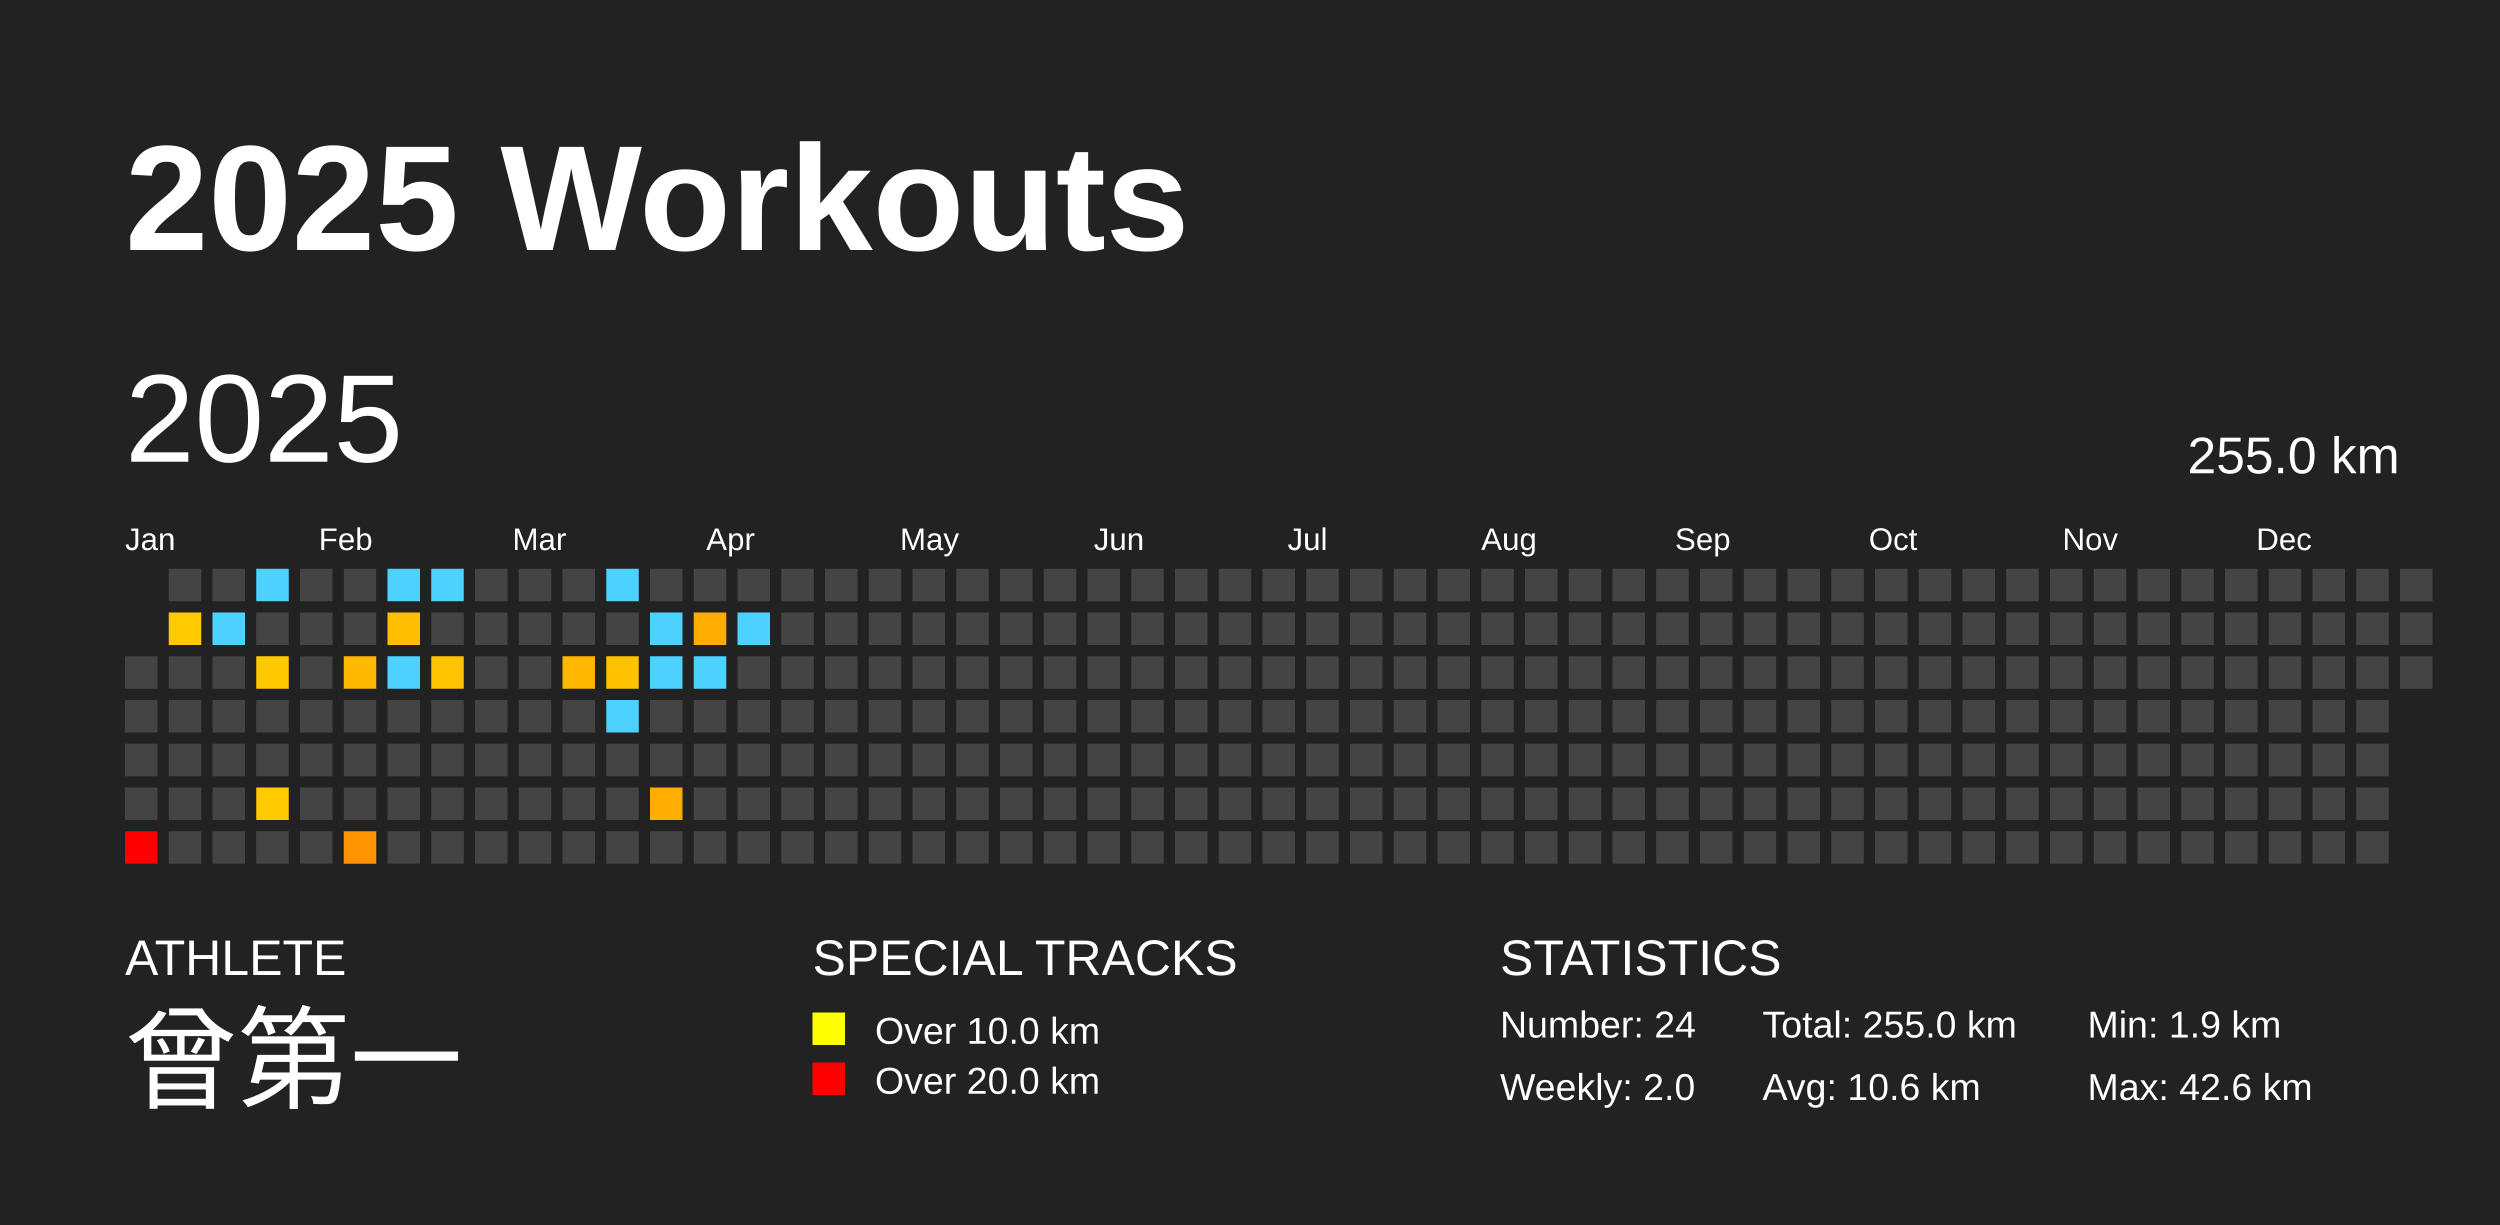
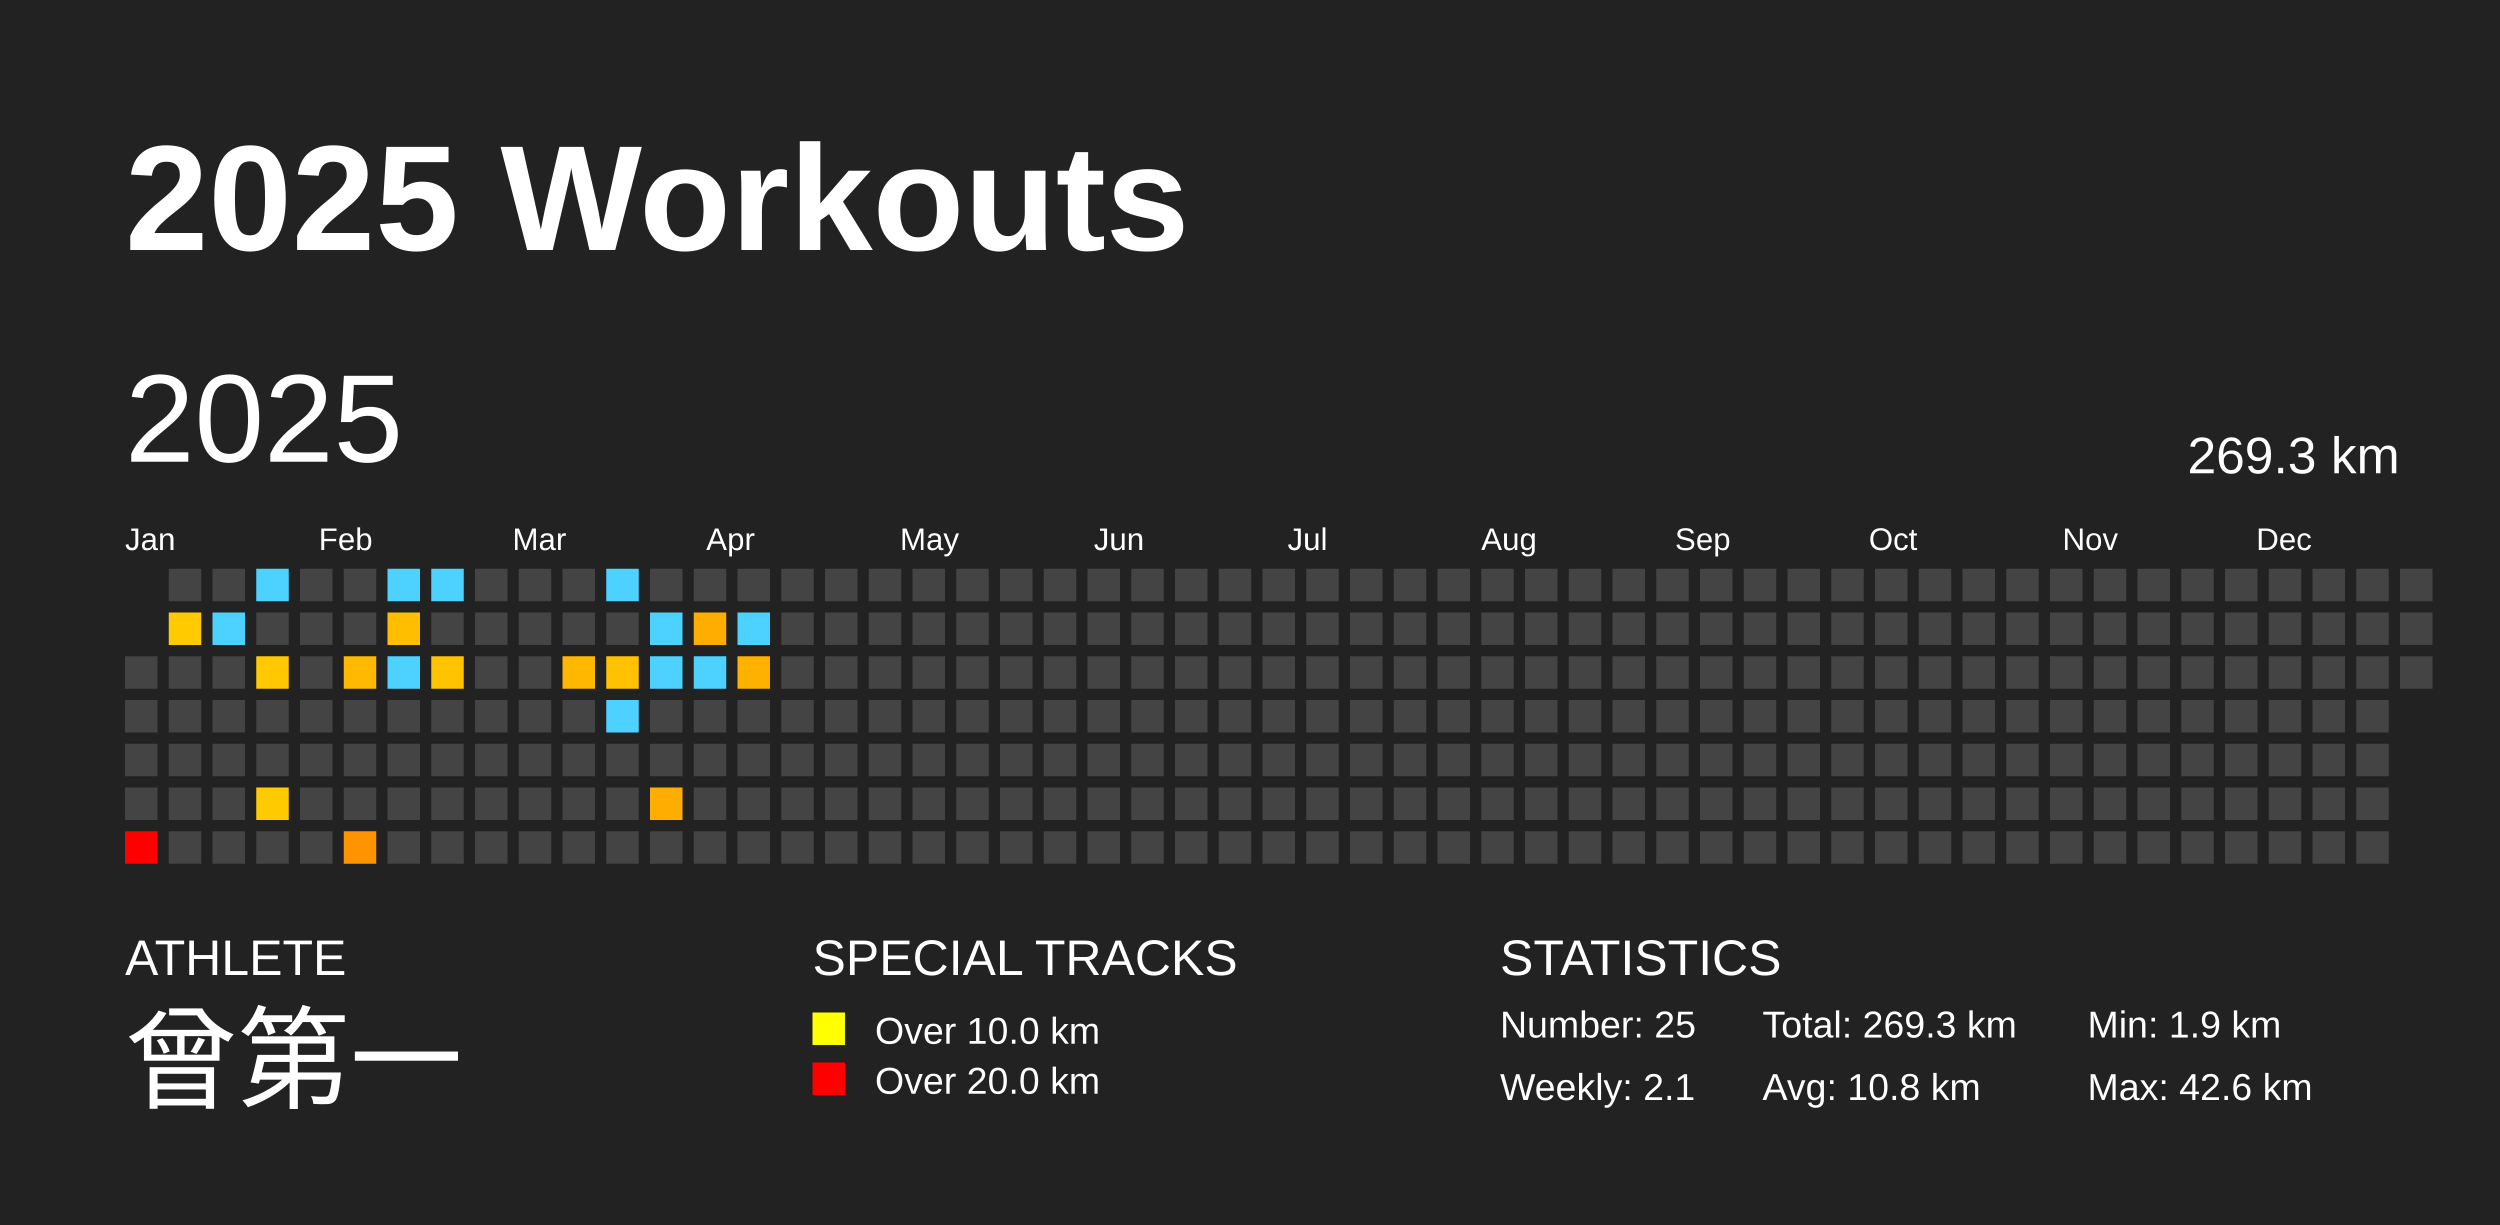
<svg xmlns="http://www.w3.org/2000/svg" baseProfile="full" height="98mm" version="1.1" viewBox="0,0,200,98" width="200mm">
  <defs />
  <rect fill="#222222" height="98" width="200" x="0" y="0" />
  <text fill="#FFFFFF" style="font-size:12px; font-family:Arial; font-weight:bold;" x="10" y="20">2025 Workouts</text>
  <text fill="#FFFFFF" style="font-size:4px; font-family:Arial" x="10" y="78">ATHLETE</text>
  <text fill="#FFFFFF" style="font-size:9px; font-family:Arial" x="10" y="88">曾第一</text>
  <text fill="#FFFFFF" style="font-size:4px; font-family:Arial" x="65" y="78">SPECIAL TRACKS</text>
  <rect fill="yellow" height="2.6" width="2.6" x="65" y="81" />
  <text fill="#FFFFFF" style="font-size:3px; font-family:Arial" x="70" y="83.5">Over 10.0 km</text>
  <rect fill="red" height="2.6" width="2.6" x="65" y="85" />
  <text fill="#FFFFFF" style="font-size:3px; font-family:Arial" x="70" y="87.5">Over 20.0 km</text>
  <text fill="#FFFFFF" style="font-size:4px; font-family:Arial" x="120" y="78">STATISTICS</text>
-   <text fill="#FFFFFF" style="font-size:3px; font-family:Arial" x="120" y="83">Number: 24</text>
-   <text fill="#FFFFFF" style="font-size:3px; font-family:Arial" x="120" y="88">Weekly: 2.0</text>
-   <text fill="#FFFFFF" style="font-size:3px; font-family:Arial" x="141" y="83">Total: 255.0 km</text>
-   <text fill="#FFFFFF" style="font-size:3px; font-family:Arial" x="141" y="88">Avg: 10.6 km</text>
+   <text fill="#FFFFFF" style="font-size:3px; font-family:Arial" x="120" y="83">Number: 25</text>
+   <text fill="#FFFFFF" style="font-size:3px; font-family:Arial" x="120" y="88">Weekly: 2.1</text>
+   <text fill="#FFFFFF" style="font-size:3px; font-family:Arial" x="141" y="83">Total: 269.3 km</text>
+   <text fill="#FFFFFF" style="font-size:3px; font-family:Arial" x="141" y="88">Avg: 10.8 km</text>
  <text fill="#FFFFFF" style="font-size:3px; font-family:Arial" x="167" y="83">Min: 1.9 km</text>
  <text fill="#FFFFFF" style="font-size:3px; font-family:Arial" x="167" y="88">Max: 42.6 km</text>
  <text dominant-baseline="hanging" fill="#FFFFFF" style="font-size:10.0px; font-family:Arial;" x="10" y="30">2025</text>
-   <text dominant-baseline="hanging" fill="#FFFFFF" style="font-size:4.125px; font-family:Arial;" x="175" y="35">255.0 km</text>
+   <text dominant-baseline="hanging" fill="#FFFFFF" style="font-size:4.125px; font-family:Arial;" x="175" y="35">269.3 km</text>
  <text fill="#FFFFFF" style="font-size:2.5px; font-family:Arial" x="10.0" y="44">Jan</text>
  <text fill="#FFFFFF" style="font-size:2.5px; font-family:Arial" x="25.5" y="44">Feb</text>
  <text fill="#FFFFFF" style="font-size:2.5px; font-family:Arial" x="41.0" y="44">Mar</text>
  <text fill="#FFFFFF" style="font-size:2.5px; font-family:Arial" x="56.5" y="44">Apr</text>
  <text fill="#FFFFFF" style="font-size:2.5px; font-family:Arial" x="72.0" y="44">May</text>
  <text fill="#FFFFFF" style="font-size:2.5px; font-family:Arial" x="87.5" y="44">Jun</text>
  <text fill="#FFFFFF" style="font-size:2.5px; font-family:Arial" x="103.0" y="44">Jul</text>
  <text fill="#FFFFFF" style="font-size:2.5px; font-family:Arial" x="118.5" y="44">Aug</text>
  <text fill="#FFFFFF" style="font-size:2.5px; font-family:Arial" x="134.0" y="44">Sep</text>
  <text fill="#FFFFFF" style="font-size:2.5px; font-family:Arial" x="149.5" y="44">Oct</text>
  <text fill="#FFFFFF" style="font-size:2.5px; font-family:Arial" x="165.0" y="44">Nov</text>
  <text fill="#FFFFFF" style="font-size:2.5px; font-family:Arial" x="180.5" y="44">Dec</text>
  <rect fill="#444444" height="2.6" width="2.6" x="10.0" y="52.5" />
  <rect fill="#444444" height="2.6" width="2.6" x="10.0" y="56.0" />
  <rect fill="#444444" height="2.6" width="2.6" x="10.0" y="59.5" />
  <rect fill="#444444" height="2.6" width="2.6" x="10.0" y="63.0" />
  <rect fill="red" height="2.6" width="2.6" x="10.0" y="66.5" />
  <rect fill="#444444" height="2.6" width="2.6" x="13.5" y="45.5" />
  <rect fill="#ffca00" height="2.6" width="2.6" x="13.5" y="49.0" />
  <rect fill="#444444" height="2.6" width="2.6" x="13.5" y="52.5" />
  <rect fill="#444444" height="2.6" width="2.6" x="13.5" y="56.0" />
  <rect fill="#444444" height="2.6" width="2.6" x="13.5" y="59.5" />
  <rect fill="#444444" height="2.6" width="2.6" x="13.5" y="63.0" />
  <rect fill="#444444" height="2.6" width="2.6" x="13.5" y="66.5" />
  <rect fill="#444444" height="2.6" width="2.6" x="17.0" y="45.5" />
  <rect fill="#4dd2ff" height="2.6" width="2.6" x="17.0" y="49.0" />
  <rect fill="#444444" height="2.6" width="2.6" x="17.0" y="52.5" />
  <rect fill="#444444" height="2.6" width="2.6" x="17.0" y="56.0" />
  <rect fill="#444444" height="2.6" width="2.6" x="17.0" y="59.5" />
  <rect fill="#444444" height="2.6" width="2.6" x="17.0" y="63.0" />
  <rect fill="#444444" height="2.6" width="2.6" x="17.0" y="66.5" />
  <rect fill="#4dd2ff" height="2.6" width="2.6" x="20.5" y="45.5" />
  <rect fill="#444444" height="2.6" width="2.6" x="20.5" y="49.0" />
  <rect fill="#ffc800" height="2.6" width="2.6" x="20.5" y="52.5" />
  <rect fill="#444444" height="2.6" width="2.6" x="20.5" y="56.0" />
  <rect fill="#444444" height="2.6" width="2.6" x="20.5" y="59.5" />
  <rect fill="#ffcb00" height="2.6" width="2.6" x="20.5" y="63.0" />
  <rect fill="#444444" height="2.6" width="2.6" x="20.5" y="66.5" />
  <rect fill="#444444" height="2.6" width="2.6" x="24.0" y="45.5" />
  <rect fill="#444444" height="2.6" width="2.6" x="24.0" y="49.0" />
  <rect fill="#444444" height="2.6" width="2.6" x="24.0" y="52.5" />
  <rect fill="#444444" height="2.6" width="2.6" x="24.0" y="56.0" />
  <rect fill="#444444" height="2.6" width="2.6" x="24.0" y="59.5" />
  <rect fill="#444444" height="2.6" width="2.6" x="24.0" y="63.0" />
  <rect fill="#444444" height="2.6" width="2.6" x="24.0" y="66.5" />
  <rect fill="#444444" height="2.6" width="2.6" x="27.5" y="45.5" />
  <rect fill="#444444" height="2.6" width="2.6" x="27.5" y="49.0" />
  <rect fill="#ffb900" height="2.6" width="2.6" x="27.5" y="52.5" />
  <rect fill="#444444" height="2.6" width="2.6" x="27.5" y="56.0" />
  <rect fill="#444444" height="2.6" width="2.6" x="27.5" y="59.5" />
  <rect fill="#444444" height="2.6" width="2.6" x="27.5" y="63.0" />
  <rect fill="#ff9400" height="2.6" width="2.6" x="27.5" y="66.5" />
  <rect fill="#4dd2ff" height="2.6" width="2.6" x="31.0" y="45.5" />
  <rect fill="#ffbf00" height="2.6" width="2.6" x="31.0" y="49.0" />
  <rect fill="#4dd2ff" height="2.6" width="2.6" x="31.0" y="52.5" />
  <rect fill="#444444" height="2.6" width="2.6" x="31.0" y="56.0" />
  <rect fill="#444444" height="2.6" width="2.6" x="31.0" y="59.5" />
  <rect fill="#444444" height="2.6" width="2.6" x="31.0" y="63.0" />
  <rect fill="#444444" height="2.6" width="2.6" x="31.0" y="66.5" />
  <rect fill="#4dd2ff" height="2.6" width="2.6" x="34.5" y="45.5" />
  <rect fill="#444444" height="2.6" width="2.6" x="34.5" y="49.0" />
  <rect fill="#ffc300" height="2.6" width="2.6" x="34.5" y="52.5" />
  <rect fill="#444444" height="2.6" width="2.6" x="34.5" y="56.0" />
  <rect fill="#444444" height="2.6" width="2.6" x="34.5" y="59.5" />
  <rect fill="#444444" height="2.6" width="2.6" x="34.5" y="63.0" />
  <rect fill="#444444" height="2.6" width="2.6" x="34.5" y="66.5" />
  <rect fill="#444444" height="2.6" width="2.6" x="38.0" y="45.5" />
  <rect fill="#444444" height="2.6" width="2.6" x="38.0" y="49.0" />
  <rect fill="#444444" height="2.6" width="2.6" x="38.0" y="52.5" />
  <rect fill="#444444" height="2.6" width="2.6" x="38.0" y="56.0" />
  <rect fill="#444444" height="2.6" width="2.6" x="38.0" y="59.5" />
  <rect fill="#444444" height="2.6" width="2.6" x="38.0" y="63.0" />
  <rect fill="#444444" height="2.6" width="2.6" x="38.0" y="66.5" />
  <rect fill="#444444" height="2.6" width="2.6" x="41.5" y="45.5" />
  <rect fill="#444444" height="2.6" width="2.6" x="41.5" y="49.0" />
  <rect fill="#444444" height="2.6" width="2.6" x="41.5" y="52.5" />
  <rect fill="#444444" height="2.6" width="2.6" x="41.5" y="56.0" />
  <rect fill="#444444" height="2.6" width="2.6" x="41.5" y="59.5" />
  <rect fill="#444444" height="2.6" width="2.6" x="41.5" y="63.0" />
  <rect fill="#444444" height="2.6" width="2.6" x="41.5" y="66.5" />
  <rect fill="#444444" height="2.6" width="2.6" x="45.0" y="45.5" />
  <rect fill="#444444" height="2.6" width="2.6" x="45.0" y="49.0" />
  <rect fill="#ffb700" height="2.6" width="2.6" x="45.0" y="52.5" />
  <rect fill="#444444" height="2.6" width="2.6" x="45.0" y="56.0" />
  <rect fill="#444444" height="2.6" width="2.6" x="45.0" y="59.5" />
  <rect fill="#444444" height="2.6" width="2.6" x="45.0" y="63.0" />
  <rect fill="#444444" height="2.6" width="2.6" x="45.0" y="66.5" />
  <rect fill="#4dd2ff" height="2.6" width="2.6" x="48.5" y="45.5" />
  <rect fill="#444444" height="2.6" width="2.6" x="48.5" y="49.0" />
  <rect fill="#ffc100" height="2.6" width="2.6" x="48.5" y="52.5" />
  <rect fill="#4dd2ff" height="2.6" width="2.6" x="48.5" y="56.0" />
  <rect fill="#444444" height="2.6" width="2.6" x="48.5" y="59.5" />
  <rect fill="#444444" height="2.6" width="2.6" x="48.5" y="63.0" />
  <rect fill="#444444" height="2.6" width="2.6" x="48.5" y="66.5" />
  <rect fill="#444444" height="2.6" width="2.6" x="52.0" y="45.5" />
  <rect fill="#4dd2ff" height="2.6" width="2.6" x="52.0" y="49.0" />
  <rect fill="#4dd2ff" height="2.6" width="2.6" x="52.0" y="52.5" />
  <rect fill="#444444" height="2.6" width="2.6" x="52.0" y="56.0" />
  <rect fill="#444444" height="2.6" width="2.6" x="52.0" y="59.5" />
  <rect fill="#ffae00" height="2.6" width="2.6" x="52.0" y="63.0" />
  <rect fill="#444444" height="2.6" width="2.6" x="52.0" y="66.5" />
  <rect fill="#444444" height="2.6" width="2.6" x="55.5" y="45.5" />
  <rect fill="#ffae00" height="2.6" width="2.6" x="55.5" y="49.0" />
  <rect fill="#4dd2ff" height="2.6" width="2.6" x="55.5" y="52.5" />
  <rect fill="#444444" height="2.6" width="2.6" x="55.5" y="56.0" />
  <rect fill="#444444" height="2.6" width="2.6" x="55.5" y="59.5" />
  <rect fill="#444444" height="2.6" width="2.6" x="55.5" y="63.0" />
  <rect fill="#444444" height="2.6" width="2.6" x="55.5" y="66.5" />
  <rect fill="#444444" height="2.6" width="2.6" x="59.0" y="45.5" />
  <rect fill="#4dd2ff" height="2.6" width="2.6" x="59.0" y="49.0" />
-   <rect fill="#444444" height="2.6" width="2.6" x="59.0" y="52.5" />
+   <rect fill="#ffb100" height="2.6" width="2.6" x="59.0" y="52.5" />
  <rect fill="#444444" height="2.6" width="2.6" x="59.0" y="56.0" />
  <rect fill="#444444" height="2.6" width="2.6" x="59.0" y="59.5" />
  <rect fill="#444444" height="2.6" width="2.6" x="59.0" y="63.0" />
  <rect fill="#444444" height="2.6" width="2.6" x="59.0" y="66.5" />
  <rect fill="#444444" height="2.6" width="2.6" x="62.5" y="45.5" />
  <rect fill="#444444" height="2.6" width="2.6" x="62.5" y="49.0" />
  <rect fill="#444444" height="2.6" width="2.6" x="62.5" y="52.5" />
  <rect fill="#444444" height="2.6" width="2.6" x="62.5" y="56.0" />
  <rect fill="#444444" height="2.6" width="2.6" x="62.5" y="59.5" />
  <rect fill="#444444" height="2.6" width="2.6" x="62.5" y="63.0" />
  <rect fill="#444444" height="2.6" width="2.6" x="62.5" y="66.5" />
  <rect fill="#444444" height="2.6" width="2.6" x="66.0" y="45.5" />
  <rect fill="#444444" height="2.6" width="2.6" x="66.0" y="49.0" />
  <rect fill="#444444" height="2.6" width="2.6" x="66.0" y="52.5" />
  <rect fill="#444444" height="2.6" width="2.6" x="66.0" y="56.0" />
  <rect fill="#444444" height="2.6" width="2.6" x="66.0" y="59.5" />
  <rect fill="#444444" height="2.6" width="2.6" x="66.0" y="63.0" />
  <rect fill="#444444" height="2.6" width="2.6" x="66.0" y="66.5" />
  <rect fill="#444444" height="2.6" width="2.6" x="69.5" y="45.5" />
  <rect fill="#444444" height="2.6" width="2.6" x="69.5" y="49.0" />
  <rect fill="#444444" height="2.6" width="2.6" x="69.5" y="52.5" />
  <rect fill="#444444" height="2.6" width="2.6" x="69.5" y="56.0" />
  <rect fill="#444444" height="2.6" width="2.6" x="69.5" y="59.5" />
  <rect fill="#444444" height="2.6" width="2.6" x="69.5" y="63.0" />
  <rect fill="#444444" height="2.6" width="2.6" x="69.5" y="66.5" />
  <rect fill="#444444" height="2.6" width="2.6" x="73.0" y="45.5" />
  <rect fill="#444444" height="2.6" width="2.6" x="73.0" y="49.0" />
  <rect fill="#444444" height="2.6" width="2.6" x="73.0" y="52.5" />
  <rect fill="#444444" height="2.6" width="2.6" x="73.0" y="56.0" />
  <rect fill="#444444" height="2.6" width="2.6" x="73.0" y="59.5" />
  <rect fill="#444444" height="2.6" width="2.6" x="73.0" y="63.0" />
  <rect fill="#444444" height="2.6" width="2.6" x="73.0" y="66.5" />
  <rect fill="#444444" height="2.6" width="2.6" x="76.5" y="45.5" />
  <rect fill="#444444" height="2.6" width="2.6" x="76.5" y="49.0" />
  <rect fill="#444444" height="2.6" width="2.6" x="76.5" y="52.5" />
  <rect fill="#444444" height="2.6" width="2.6" x="76.5" y="56.0" />
  <rect fill="#444444" height="2.6" width="2.6" x="76.5" y="59.5" />
  <rect fill="#444444" height="2.6" width="2.6" x="76.5" y="63.0" />
  <rect fill="#444444" height="2.6" width="2.6" x="76.5" y="66.5" />
  <rect fill="#444444" height="2.6" width="2.6" x="80.0" y="45.5" />
  <rect fill="#444444" height="2.6" width="2.6" x="80.0" y="49.0" />
  <rect fill="#444444" height="2.6" width="2.6" x="80.0" y="52.5" />
  <rect fill="#444444" height="2.6" width="2.6" x="80.0" y="56.0" />
  <rect fill="#444444" height="2.6" width="2.6" x="80.0" y="59.5" />
  <rect fill="#444444" height="2.6" width="2.6" x="80.0" y="63.0" />
  <rect fill="#444444" height="2.6" width="2.6" x="80.0" y="66.5" />
  <rect fill="#444444" height="2.6" width="2.6" x="83.5" y="45.5" />
  <rect fill="#444444" height="2.6" width="2.6" x="83.5" y="49.0" />
  <rect fill="#444444" height="2.6" width="2.6" x="83.5" y="52.5" />
  <rect fill="#444444" height="2.6" width="2.6" x="83.5" y="56.0" />
  <rect fill="#444444" height="2.6" width="2.6" x="83.5" y="59.5" />
  <rect fill="#444444" height="2.6" width="2.6" x="83.5" y="63.0" />
  <rect fill="#444444" height="2.6" width="2.6" x="83.5" y="66.5" />
  <rect fill="#444444" height="2.6" width="2.6" x="87.0" y="45.5" />
  <rect fill="#444444" height="2.6" width="2.6" x="87.0" y="49.0" />
  <rect fill="#444444" height="2.6" width="2.6" x="87.0" y="52.5" />
  <rect fill="#444444" height="2.6" width="2.6" x="87.0" y="56.0" />
  <rect fill="#444444" height="2.6" width="2.6" x="87.0" y="59.5" />
  <rect fill="#444444" height="2.6" width="2.6" x="87.0" y="63.0" />
  <rect fill="#444444" height="2.6" width="2.6" x="87.0" y="66.5" />
  <rect fill="#444444" height="2.6" width="2.6" x="90.5" y="45.5" />
  <rect fill="#444444" height="2.6" width="2.6" x="90.5" y="49.0" />
  <rect fill="#444444" height="2.6" width="2.6" x="90.5" y="52.5" />
  <rect fill="#444444" height="2.6" width="2.6" x="90.5" y="56.0" />
  <rect fill="#444444" height="2.6" width="2.6" x="90.5" y="59.5" />
  <rect fill="#444444" height="2.6" width="2.6" x="90.5" y="63.0" />
  <rect fill="#444444" height="2.6" width="2.6" x="90.5" y="66.5" />
  <rect fill="#444444" height="2.6" width="2.6" x="94.0" y="45.5" />
  <rect fill="#444444" height="2.6" width="2.6" x="94.0" y="49.0" />
  <rect fill="#444444" height="2.6" width="2.6" x="94.0" y="52.5" />
  <rect fill="#444444" height="2.6" width="2.6" x="94.0" y="56.0" />
  <rect fill="#444444" height="2.6" width="2.6" x="94.0" y="59.5" />
  <rect fill="#444444" height="2.6" width="2.6" x="94.0" y="63.0" />
  <rect fill="#444444" height="2.6" width="2.6" x="94.0" y="66.5" />
  <rect fill="#444444" height="2.6" width="2.6" x="97.5" y="45.5" />
  <rect fill="#444444" height="2.6" width="2.6" x="97.5" y="49.0" />
  <rect fill="#444444" height="2.6" width="2.6" x="97.5" y="52.5" />
  <rect fill="#444444" height="2.6" width="2.6" x="97.5" y="56.0" />
  <rect fill="#444444" height="2.6" width="2.6" x="97.5" y="59.5" />
  <rect fill="#444444" height="2.6" width="2.6" x="97.5" y="63.0" />
  <rect fill="#444444" height="2.6" width="2.6" x="97.5" y="66.5" />
  <rect fill="#444444" height="2.6" width="2.6" x="101.0" y="45.5" />
  <rect fill="#444444" height="2.6" width="2.6" x="101.0" y="49.0" />
  <rect fill="#444444" height="2.6" width="2.6" x="101.0" y="52.5" />
  <rect fill="#444444" height="2.6" width="2.6" x="101.0" y="56.0" />
  <rect fill="#444444" height="2.6" width="2.6" x="101.0" y="59.5" />
  <rect fill="#444444" height="2.6" width="2.6" x="101.0" y="63.0" />
  <rect fill="#444444" height="2.6" width="2.6" x="101.0" y="66.5" />
  <rect fill="#444444" height="2.6" width="2.6" x="104.5" y="45.5" />
  <rect fill="#444444" height="2.6" width="2.6" x="104.5" y="49.0" />
  <rect fill="#444444" height="2.6" width="2.6" x="104.5" y="52.5" />
  <rect fill="#444444" height="2.6" width="2.6" x="104.5" y="56.0" />
  <rect fill="#444444" height="2.6" width="2.6" x="104.5" y="59.5" />
  <rect fill="#444444" height="2.6" width="2.6" x="104.5" y="63.0" />
  <rect fill="#444444" height="2.6" width="2.6" x="104.5" y="66.5" />
  <rect fill="#444444" height="2.6" width="2.6" x="108.0" y="45.5" />
  <rect fill="#444444" height="2.6" width="2.6" x="108.0" y="49.0" />
  <rect fill="#444444" height="2.6" width="2.6" x="108.0" y="52.5" />
  <rect fill="#444444" height="2.6" width="2.6" x="108.0" y="56.0" />
  <rect fill="#444444" height="2.6" width="2.6" x="108.0" y="59.5" />
  <rect fill="#444444" height="2.6" width="2.6" x="108.0" y="63.0" />
  <rect fill="#444444" height="2.6" width="2.6" x="108.0" y="66.5" />
  <rect fill="#444444" height="2.6" width="2.6" x="111.5" y="45.5" />
  <rect fill="#444444" height="2.6" width="2.6" x="111.5" y="49.0" />
  <rect fill="#444444" height="2.6" width="2.6" x="111.5" y="52.5" />
  <rect fill="#444444" height="2.6" width="2.6" x="111.5" y="56.0" />
  <rect fill="#444444" height="2.6" width="2.6" x="111.5" y="59.5" />
  <rect fill="#444444" height="2.6" width="2.6" x="111.5" y="63.0" />
  <rect fill="#444444" height="2.6" width="2.6" x="111.5" y="66.5" />
  <rect fill="#444444" height="2.6" width="2.6" x="115.0" y="45.5" />
  <rect fill="#444444" height="2.6" width="2.6" x="115.0" y="49.0" />
  <rect fill="#444444" height="2.6" width="2.6" x="115.0" y="52.5" />
  <rect fill="#444444" height="2.6" width="2.6" x="115.0" y="56.0" />
  <rect fill="#444444" height="2.6" width="2.6" x="115.0" y="59.5" />
  <rect fill="#444444" height="2.6" width="2.6" x="115.0" y="63.0" />
  <rect fill="#444444" height="2.6" width="2.6" x="115.0" y="66.5" />
  <rect fill="#444444" height="2.6" width="2.6" x="118.5" y="45.5" />
  <rect fill="#444444" height="2.6" width="2.6" x="118.5" y="49.0" />
  <rect fill="#444444" height="2.6" width="2.6" x="118.5" y="52.5" />
  <rect fill="#444444" height="2.6" width="2.6" x="118.5" y="56.0" />
  <rect fill="#444444" height="2.6" width="2.6" x="118.5" y="59.5" />
  <rect fill="#444444" height="2.6" width="2.6" x="118.5" y="63.0" />
  <rect fill="#444444" height="2.6" width="2.6" x="118.5" y="66.5" />
  <rect fill="#444444" height="2.6" width="2.6" x="122.0" y="45.5" />
  <rect fill="#444444" height="2.6" width="2.6" x="122.0" y="49.0" />
  <rect fill="#444444" height="2.6" width="2.6" x="122.0" y="52.5" />
  <rect fill="#444444" height="2.6" width="2.6" x="122.0" y="56.0" />
  <rect fill="#444444" height="2.6" width="2.6" x="122.0" y="59.5" />
  <rect fill="#444444" height="2.6" width="2.6" x="122.0" y="63.0" />
  <rect fill="#444444" height="2.6" width="2.6" x="122.0" y="66.5" />
  <rect fill="#444444" height="2.6" width="2.6" x="125.5" y="45.5" />
  <rect fill="#444444" height="2.6" width="2.6" x="125.5" y="49.0" />
  <rect fill="#444444" height="2.6" width="2.6" x="125.5" y="52.5" />
  <rect fill="#444444" height="2.6" width="2.6" x="125.5" y="56.0" />
  <rect fill="#444444" height="2.6" width="2.6" x="125.5" y="59.5" />
  <rect fill="#444444" height="2.6" width="2.6" x="125.5" y="63.0" />
  <rect fill="#444444" height="2.6" width="2.6" x="125.5" y="66.5" />
  <rect fill="#444444" height="2.6" width="2.6" x="129.0" y="45.5" />
  <rect fill="#444444" height="2.6" width="2.6" x="129.0" y="49.0" />
  <rect fill="#444444" height="2.6" width="2.6" x="129.0" y="52.5" />
  <rect fill="#444444" height="2.6" width="2.6" x="129.0" y="56.0" />
  <rect fill="#444444" height="2.6" width="2.6" x="129.0" y="59.5" />
  <rect fill="#444444" height="2.6" width="2.6" x="129.0" y="63.0" />
  <rect fill="#444444" height="2.6" width="2.6" x="129.0" y="66.5" />
  <rect fill="#444444" height="2.6" width="2.6" x="132.5" y="45.5" />
  <rect fill="#444444" height="2.6" width="2.6" x="132.5" y="49.0" />
  <rect fill="#444444" height="2.6" width="2.6" x="132.5" y="52.5" />
  <rect fill="#444444" height="2.6" width="2.6" x="132.5" y="56.0" />
  <rect fill="#444444" height="2.6" width="2.6" x="132.5" y="59.5" />
  <rect fill="#444444" height="2.6" width="2.6" x="132.5" y="63.0" />
  <rect fill="#444444" height="2.6" width="2.6" x="132.5" y="66.5" />
  <rect fill="#444444" height="2.6" width="2.6" x="136.0" y="45.5" />
  <rect fill="#444444" height="2.6" width="2.6" x="136.0" y="49.0" />
  <rect fill="#444444" height="2.6" width="2.6" x="136.0" y="52.5" />
  <rect fill="#444444" height="2.6" width="2.6" x="136.0" y="56.0" />
  <rect fill="#444444" height="2.6" width="2.6" x="136.0" y="59.5" />
  <rect fill="#444444" height="2.6" width="2.6" x="136.0" y="63.0" />
  <rect fill="#444444" height="2.6" width="2.6" x="136.0" y="66.5" />
  <rect fill="#444444" height="2.6" width="2.6" x="139.5" y="45.5" />
  <rect fill="#444444" height="2.6" width="2.6" x="139.5" y="49.0" />
  <rect fill="#444444" height="2.6" width="2.6" x="139.5" y="52.5" />
  <rect fill="#444444" height="2.6" width="2.6" x="139.5" y="56.0" />
  <rect fill="#444444" height="2.6" width="2.6" x="139.5" y="59.5" />
  <rect fill="#444444" height="2.6" width="2.6" x="139.5" y="63.0" />
  <rect fill="#444444" height="2.6" width="2.6" x="139.5" y="66.5" />
  <rect fill="#444444" height="2.6" width="2.6" x="143.0" y="45.5" />
  <rect fill="#444444" height="2.6" width="2.6" x="143.0" y="49.0" />
  <rect fill="#444444" height="2.6" width="2.6" x="143.0" y="52.5" />
  <rect fill="#444444" height="2.6" width="2.6" x="143.0" y="56.0" />
  <rect fill="#444444" height="2.6" width="2.6" x="143.0" y="59.5" />
  <rect fill="#444444" height="2.6" width="2.6" x="143.0" y="63.0" />
  <rect fill="#444444" height="2.6" width="2.6" x="143.0" y="66.5" />
  <rect fill="#444444" height="2.6" width="2.6" x="146.5" y="45.5" />
  <rect fill="#444444" height="2.6" width="2.6" x="146.5" y="49.0" />
  <rect fill="#444444" height="2.6" width="2.6" x="146.5" y="52.5" />
  <rect fill="#444444" height="2.6" width="2.6" x="146.5" y="56.0" />
  <rect fill="#444444" height="2.6" width="2.6" x="146.5" y="59.5" />
  <rect fill="#444444" height="2.6" width="2.6" x="146.5" y="63.0" />
  <rect fill="#444444" height="2.6" width="2.6" x="146.5" y="66.5" />
  <rect fill="#444444" height="2.6" width="2.6" x="150.0" y="45.5" />
  <rect fill="#444444" height="2.6" width="2.6" x="150.0" y="49.0" />
  <rect fill="#444444" height="2.6" width="2.6" x="150.0" y="52.5" />
  <rect fill="#444444" height="2.6" width="2.6" x="150.0" y="56.0" />
  <rect fill="#444444" height="2.6" width="2.6" x="150.0" y="59.5" />
  <rect fill="#444444" height="2.6" width="2.6" x="150.0" y="63.0" />
  <rect fill="#444444" height="2.6" width="2.6" x="150.0" y="66.5" />
  <rect fill="#444444" height="2.6" width="2.6" x="153.5" y="45.5" />
  <rect fill="#444444" height="2.6" width="2.6" x="153.5" y="49.0" />
  <rect fill="#444444" height="2.6" width="2.6" x="153.5" y="52.5" />
  <rect fill="#444444" height="2.6" width="2.6" x="153.5" y="56.0" />
  <rect fill="#444444" height="2.6" width="2.6" x="153.5" y="59.5" />
  <rect fill="#444444" height="2.6" width="2.6" x="153.5" y="63.0" />
  <rect fill="#444444" height="2.6" width="2.6" x="153.5" y="66.5" />
  <rect fill="#444444" height="2.6" width="2.6" x="157.0" y="45.5" />
  <rect fill="#444444" height="2.6" width="2.6" x="157.0" y="49.0" />
  <rect fill="#444444" height="2.6" width="2.6" x="157.0" y="52.5" />
  <rect fill="#444444" height="2.6" width="2.6" x="157.0" y="56.0" />
  <rect fill="#444444" height="2.6" width="2.6" x="157.0" y="59.5" />
  <rect fill="#444444" height="2.6" width="2.6" x="157.0" y="63.0" />
  <rect fill="#444444" height="2.6" width="2.6" x="157.0" y="66.5" />
  <rect fill="#444444" height="2.6" width="2.6" x="160.5" y="45.5" />
  <rect fill="#444444" height="2.6" width="2.6" x="160.5" y="49.0" />
  <rect fill="#444444" height="2.6" width="2.6" x="160.5" y="52.5" />
  <rect fill="#444444" height="2.6" width="2.6" x="160.5" y="56.0" />
  <rect fill="#444444" height="2.6" width="2.6" x="160.5" y="59.5" />
  <rect fill="#444444" height="2.6" width="2.6" x="160.5" y="63.0" />
  <rect fill="#444444" height="2.6" width="2.6" x="160.5" y="66.5" />
  <rect fill="#444444" height="2.6" width="2.6" x="164.0" y="45.5" />
  <rect fill="#444444" height="2.6" width="2.6" x="164.0" y="49.0" />
  <rect fill="#444444" height="2.6" width="2.6" x="164.0" y="52.5" />
  <rect fill="#444444" height="2.6" width="2.6" x="164.0" y="56.0" />
  <rect fill="#444444" height="2.6" width="2.6" x="164.0" y="59.5" />
  <rect fill="#444444" height="2.6" width="2.6" x="164.0" y="63.0" />
  <rect fill="#444444" height="2.6" width="2.6" x="164.0" y="66.5" />
  <rect fill="#444444" height="2.6" width="2.6" x="167.5" y="45.5" />
  <rect fill="#444444" height="2.6" width="2.6" x="167.5" y="49.0" />
  <rect fill="#444444" height="2.6" width="2.6" x="167.5" y="52.5" />
  <rect fill="#444444" height="2.6" width="2.6" x="167.5" y="56.0" />
  <rect fill="#444444" height="2.6" width="2.6" x="167.5" y="59.5" />
  <rect fill="#444444" height="2.6" width="2.6" x="167.5" y="63.0" />
  <rect fill="#444444" height="2.6" width="2.6" x="167.5" y="66.5" />
  <rect fill="#444444" height="2.6" width="2.6" x="171.0" y="45.5" />
  <rect fill="#444444" height="2.6" width="2.6" x="171.0" y="49.0" />
  <rect fill="#444444" height="2.6" width="2.6" x="171.0" y="52.5" />
  <rect fill="#444444" height="2.6" width="2.6" x="171.0" y="56.0" />
  <rect fill="#444444" height="2.6" width="2.6" x="171.0" y="59.5" />
  <rect fill="#444444" height="2.6" width="2.6" x="171.0" y="63.0" />
  <rect fill="#444444" height="2.6" width="2.6" x="171.0" y="66.5" />
  <rect fill="#444444" height="2.6" width="2.6" x="174.5" y="45.5" />
  <rect fill="#444444" height="2.6" width="2.6" x="174.5" y="49.0" />
  <rect fill="#444444" height="2.6" width="2.6" x="174.5" y="52.5" />
  <rect fill="#444444" height="2.6" width="2.6" x="174.5" y="56.0" />
  <rect fill="#444444" height="2.6" width="2.6" x="174.5" y="59.5" />
  <rect fill="#444444" height="2.6" width="2.6" x="174.5" y="63.0" />
  <rect fill="#444444" height="2.6" width="2.6" x="174.5" y="66.5" />
  <rect fill="#444444" height="2.6" width="2.6" x="178.0" y="45.5" />
  <rect fill="#444444" height="2.6" width="2.6" x="178.0" y="49.0" />
  <rect fill="#444444" height="2.6" width="2.6" x="178.0" y="52.5" />
  <rect fill="#444444" height="2.6" width="2.6" x="178.0" y="56.0" />
  <rect fill="#444444" height="2.6" width="2.6" x="178.0" y="59.5" />
  <rect fill="#444444" height="2.6" width="2.6" x="178.0" y="63.0" />
  <rect fill="#444444" height="2.6" width="2.6" x="178.0" y="66.5" />
  <rect fill="#444444" height="2.6" width="2.6" x="181.5" y="45.5" />
  <rect fill="#444444" height="2.6" width="2.6" x="181.5" y="49.0" />
  <rect fill="#444444" height="2.6" width="2.6" x="181.5" y="52.5" />
  <rect fill="#444444" height="2.6" width="2.6" x="181.5" y="56.0" />
  <rect fill="#444444" height="2.6" width="2.6" x="181.5" y="59.5" />
  <rect fill="#444444" height="2.6" width="2.6" x="181.5" y="63.0" />
  <rect fill="#444444" height="2.6" width="2.6" x="181.5" y="66.5" />
  <rect fill="#444444" height="2.6" width="2.6" x="185.0" y="45.5" />
  <rect fill="#444444" height="2.6" width="2.6" x="185.0" y="49.0" />
  <rect fill="#444444" height="2.6" width="2.6" x="185.0" y="52.5" />
  <rect fill="#444444" height="2.6" width="2.6" x="185.0" y="56.0" />
  <rect fill="#444444" height="2.6" width="2.6" x="185.0" y="59.5" />
  <rect fill="#444444" height="2.6" width="2.6" x="185.0" y="63.0" />
  <rect fill="#444444" height="2.6" width="2.6" x="185.0" y="66.5" />
  <rect fill="#444444" height="2.6" width="2.6" x="188.5" y="45.5" />
  <rect fill="#444444" height="2.6" width="2.6" x="188.5" y="49.0" />
  <rect fill="#444444" height="2.6" width="2.6" x="188.5" y="52.5" />
  <rect fill="#444444" height="2.6" width="2.6" x="188.5" y="56.0" />
  <rect fill="#444444" height="2.6" width="2.6" x="188.5" y="59.5" />
  <rect fill="#444444" height="2.6" width="2.6" x="188.5" y="63.0" />
  <rect fill="#444444" height="2.6" width="2.6" x="188.5" y="66.5" />
  <rect fill="#444444" height="2.6" width="2.6" x="192.0" y="45.5" />
  <rect fill="#444444" height="2.6" width="2.6" x="192.0" y="49.0" />
  <rect fill="#444444" height="2.6" width="2.6" x="192.0" y="52.5" />
</svg>
